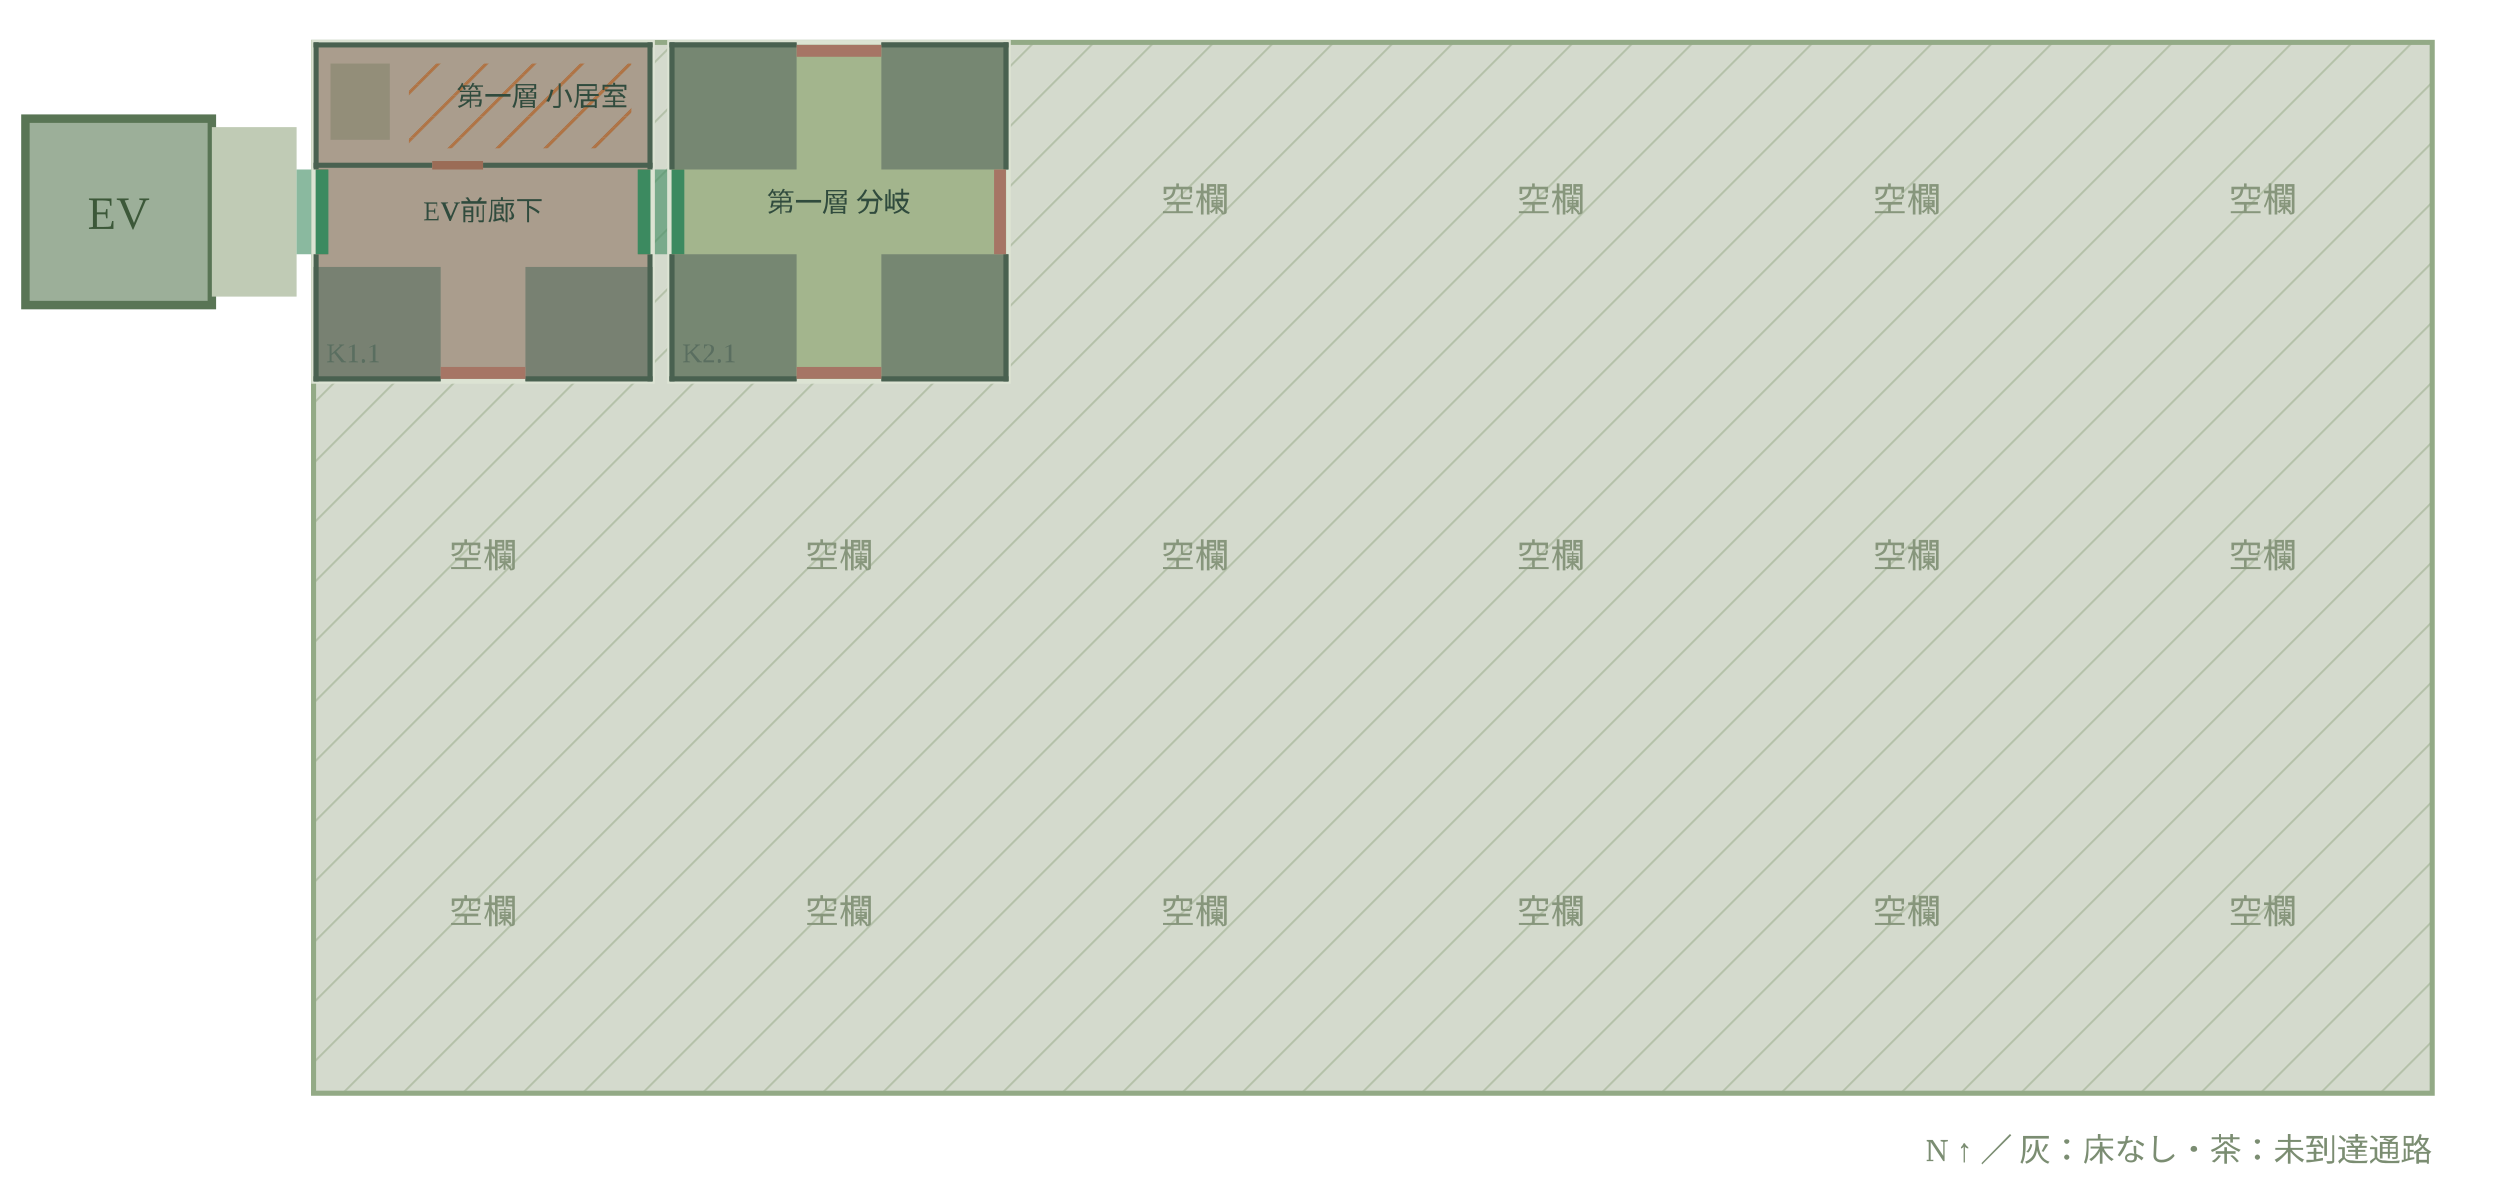
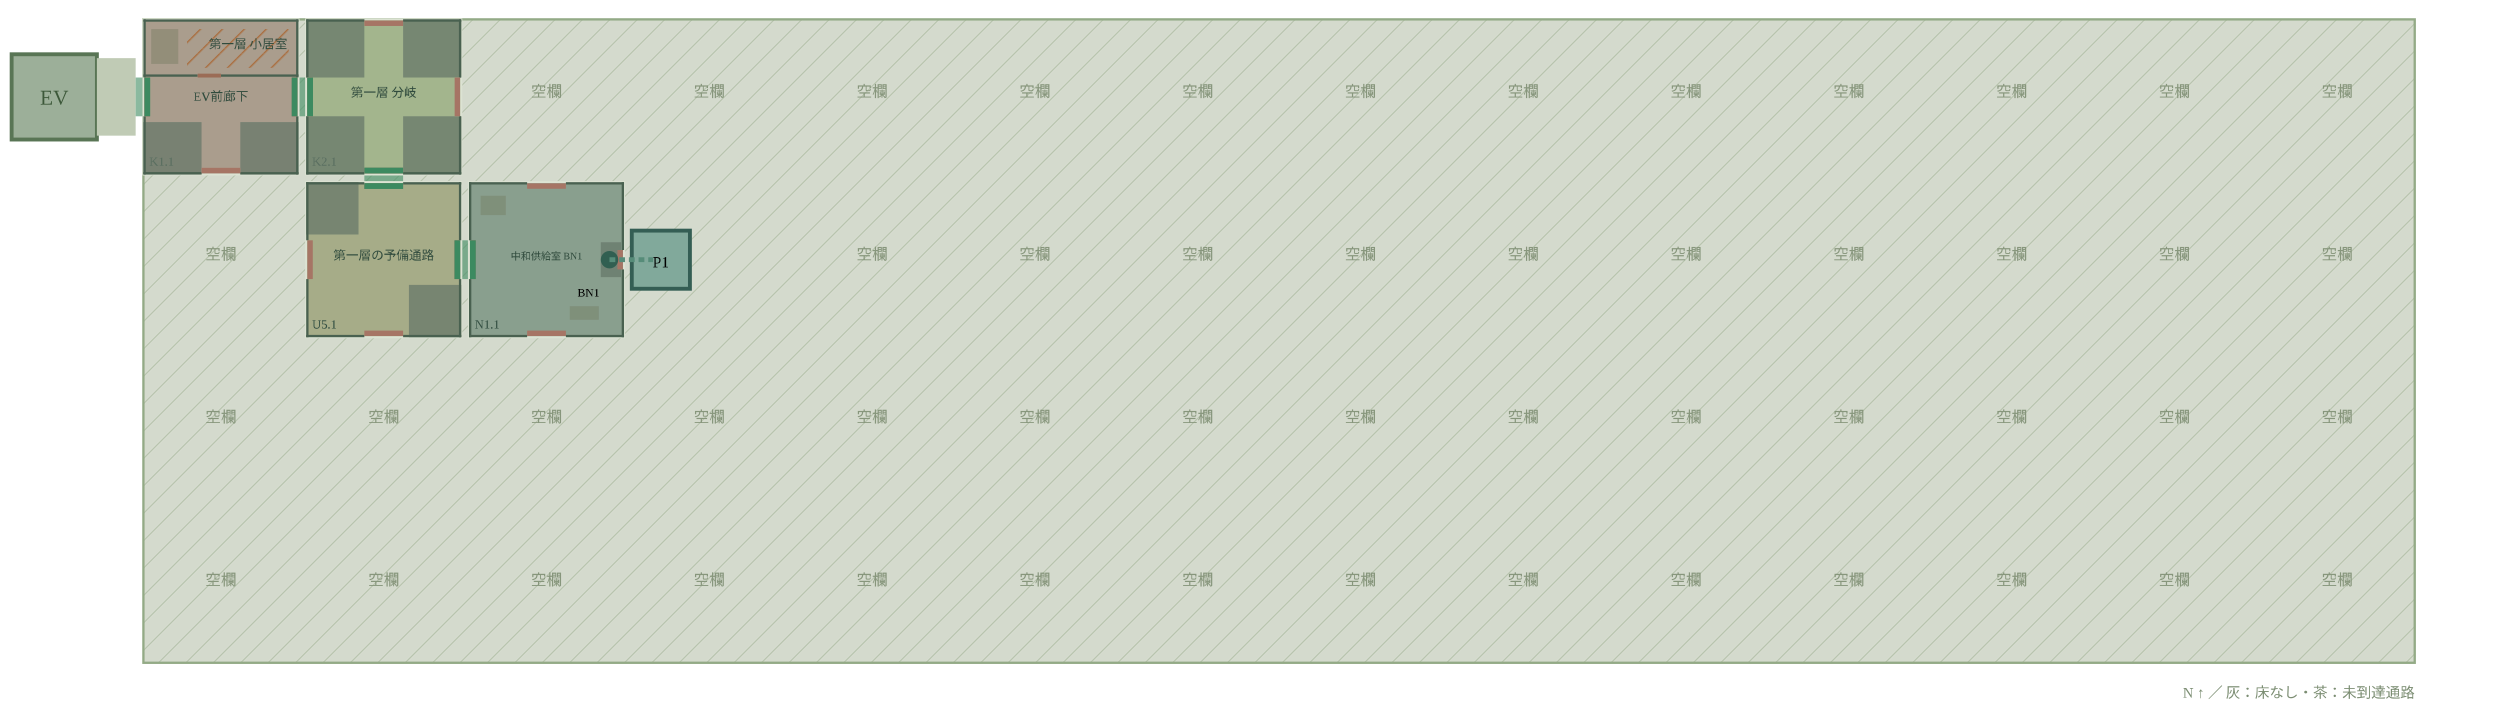
- <svg xmlns="http://www.w3.org/2000/svg" viewBox="-7.4 -1 59 28" role="img" aria-label="第一層 B 4方向・内部通路平面図">
+ <svg xmlns="http://www.w3.org/2000/svg" viewBox="-7.4 -1 129 37" role="img" aria-label="第一層 B 4方向・内部通路平面図">
  <defs>
    <pattern id="well2" width="1" height="1" patternUnits="userSpaceOnUse" patternTransform="rotate(45)">
      <rect width="1" height="1" fill="#d4dacd" />
      <line x1="0" y1="0" x2="0" y2="1" stroke="#b7c3ac" stroke-width=".1" />
    </pattern>
    <pattern id="iso2" width=".8" height=".8" patternUnits="userSpaceOnUse" patternTransform="rotate(45)">
      <line x1="0" y1="0" x2="0" y2=".8" stroke="#aa7043" stroke-width=".15" />
    </pattern>
  </defs>
-   <rect x="0" y="0" width="50" height="24.8" fill="url(#well2)" stroke="#93aa86" stroke-width=".12" />
+   <rect x="0" y="0" width="117.2" height="33.2" fill="url(#well2)" stroke="#93aa86" stroke-width=".12" />
  <rect x="-6.8" y="1.8" width="4.4" height="4.4" fill="#9caf99" stroke="#597555" stroke-width=".2" />
  <text x="-4.6" y="4.4" text-anchor="middle" font-size="1.1" fill="#3c5839">EV</text>
  <rect x="-2.4" y="2" width="2" height="4" fill="#c0cbb5" />
  <rect x="8" y="3" width="0.4" height="2" fill="#3c8a60" fill-opacity=".6" />
+   <rect x="11.4" y="8" width="2" height="0.4" fill="#3c8a60" fill-opacity=".6" />
+   <rect x="16.4" y="11.4" width="0.4" height="2" fill="#3c8a60" fill-opacity=".6" />
  <rect x="-0.4" y="3" width="0.4" height="2" fill="#3c8a60" fill-opacity=".6" />
-   <g data-id="K1" transform="translate(0 0)">
+   <g data-id="K1" transform="translate(0 0) rotate(0 4 4)">
    <rect x="0" y="0" width="8" height="8" fill="#aa9d8d" stroke="#dce3d3" stroke-width="0.11" />
    <text x="0.3" y="7.55" font-size=".65" fill="#334f42">K1.1</text>
    <rect x="0" y="5.3" width="3" height="2.7" fill="#67786a" opacity=".75" />
    <rect x="5" y="5.3" width="3" height="2.7" fill="#67786a" opacity=".75" />
    <rect x="0.4" y="0.5" width="1.4" height="1.8" fill="#6f755a" opacity=".38" />
    <line x1="0" y1="0.06" x2="8" y2="0.06" stroke="#496150" stroke-width="0.12" />
    <line x1="0" y1="7.94" x2="3" y2="7.94" stroke="#496150" stroke-width="0.12" />
    <line x1="5" y1="7.94" x2="8" y2="7.94" stroke="#496150" stroke-width="0.12" />
    <line x1="0.06" y1="0" x2="0.06" y2="3" stroke="#496150" stroke-width="0.12" />
    <line x1="0.06" y1="5" x2="0.06" y2="8" stroke="#496150" stroke-width="0.12" />
    <line x1="7.94" y1="0" x2="7.94" y2="3" stroke="#496150" stroke-width="0.12" />
    <line x1="7.94" y1="5" x2="7.94" y2="8" stroke="#496150" stroke-width="0.12" />
    <line x1="0" y1="2.9" x2="2.8" y2="2.9" stroke="#496150" stroke-width="0.12" />
    <line x1="4" y1="2.9" x2="8" y2="2.9" stroke="#496150" stroke-width="0.12" />
    <line x1="2.8" y1="2.9" x2="4" y2="2.9" stroke="#9b6c56" stroke-width="0.2" />
    <rect x="2.25" y="0.5" width="5.25" height="0.25" fill="url(#iso2)" />
    <rect x="2.25" y="0.75" width="5.25" height="0.25" fill="url(#iso2)" />
    <rect x="2.25" y="1" width="5.25" height="0.25" fill="url(#iso2)" />
    <rect x="2.25" y="1.25" width="5.25" height="0.25" fill="url(#iso2)" />
    <rect x="2.25" y="1.5" width="5.25" height="0.25" fill="url(#iso2)" />
    <rect x="2.25" y="1.75" width="5.25" height="0.25" fill="url(#iso2)" />
    <rect x="2.25" y="2" width="5.25" height="0.25" fill="url(#iso2)" />
    <rect x="2.25" y="2.25" width="5.25" height="0.25" fill="url(#iso2)" />
    <line x1="0.2" y1="3" x2="0.2" y2="5" stroke="#a67565" stroke-width="0.28" />
    <line x1="0.2" y1="3" x2="0.2" y2="5" stroke="#3c8a60" stroke-width="0.3" />
    <line x1="7.8" y1="3" x2="7.8" y2="5" stroke="#a67565" stroke-width="0.28" />
    <line x1="7.8" y1="3" x2="7.8" y2="5" stroke="#3c8a60" stroke-width="0.3" />
    <line x1="3" y1="7.8" x2="5" y2="7.8" stroke="#a67565" stroke-width="0.28" />
    <text x="5.4" y="1.5" text-anchor="middle" font-size="0.65" fill="#304b3d">第一層 小居室</text>
    <text x="4" y="4.2" text-anchor="middle" font-size="0.65" fill="#304b3d">EV前廊下</text>
  </g>
-   <g data-id="K2" transform="translate(8.4 0)">
+   <g data-id="K2" transform="translate(8.4 0) rotate(0 4 4)">
    <rect x="0" y="0" width="8" height="8" fill="#a3b58d" stroke="#dce3d3" stroke-width="0.11" />
    <text x="0.3" y="7.55" font-size=".65" fill="#334f42">K2.1</text>
    <rect x="0" y="0" width="3" height="3" fill="#67786a" opacity=".75" />
    <rect x="5" y="0" width="3" height="3" fill="#67786a" opacity=".75" />
    <rect x="0" y="5" width="3" height="3" fill="#67786a" opacity=".75" />
    <rect x="5" y="5" width="3" height="3" fill="#67786a" opacity=".75" />
    <line x1="0" y1="0.06" x2="3" y2="0.06" stroke="#496150" stroke-width="0.12" />
    <line x1="5" y1="0.06" x2="8" y2="0.06" stroke="#496150" stroke-width="0.12" />
    <line x1="0" y1="7.94" x2="3" y2="7.94" stroke="#496150" stroke-width="0.12" />
    <line x1="5" y1="7.94" x2="8" y2="7.94" stroke="#496150" stroke-width="0.12" />
    <line x1="0.06" y1="0" x2="0.06" y2="3" stroke="#496150" stroke-width="0.12" />
    <line x1="0.06" y1="5" x2="0.06" y2="8" stroke="#496150" stroke-width="0.12" />
    <line x1="7.94" y1="0" x2="7.94" y2="3" stroke="#496150" stroke-width="0.12" />
    <line x1="7.94" y1="5" x2="7.94" y2="8" stroke="#496150" stroke-width="0.12" />
    <line x1="3" y1="0.2" x2="5" y2="0.2" stroke="#a67565" stroke-width="0.28" />
    <line x1="3" y1="7.8" x2="5" y2="7.8" stroke="#a67565" stroke-width="0.28" />
+     <line x1="3" y1="7.8" x2="5" y2="7.8" stroke="#3c8a60" stroke-width="0.3" />
    <line x1="0.2" y1="3" x2="0.2" y2="5" stroke="#a67565" stroke-width="0.28" />
    <line x1="0.2" y1="3" x2="0.2" y2="5" stroke="#3c8a60" stroke-width="0.3" />
    <line x1="7.8" y1="3" x2="7.8" y2="5" stroke="#a67565" stroke-width="0.28" />
    <text x="4" y="4" text-anchor="middle" font-size="0.65" fill="#304b3d">第一層 分岐</text>
  </g>
+   <g data-id="U5" transform="translate(8.4 8.4) rotate(0 4 4)">
+     <rect x="0" y="0" width="8" height="8" fill="#a6ac88" stroke="#dce3d3" stroke-width="0.11" />
+     <text x="0.3" y="7.55" font-size=".65" fill="#334f42">U5.1</text>
+     <rect x="0" y="0" width="2.7" height="2.7" fill="#67786a" opacity=".75" />
+     <rect x="5.3" y="5.3" width="2.7" height="2.7" fill="#67786a" opacity=".75" />
+     <line x1="0" y1="0.06" x2="3" y2="0.06" stroke="#496150" stroke-width="0.12" />
+     <line x1="5" y1="0.06" x2="8" y2="0.06" stroke="#496150" stroke-width="0.12" />
+     <line x1="0" y1="7.94" x2="3" y2="7.94" stroke="#496150" stroke-width="0.12" />
+     <line x1="5" y1="7.94" x2="8" y2="7.94" stroke="#496150" stroke-width="0.12" />
+     <line x1="0.06" y1="0" x2="0.06" y2="3" stroke="#496150" stroke-width="0.12" />
+     <line x1="0.06" y1="5" x2="0.06" y2="8" stroke="#496150" stroke-width="0.12" />
+     <line x1="7.94" y1="0" x2="7.94" y2="3" stroke="#496150" stroke-width="0.12" />
+     <line x1="7.94" y1="5" x2="7.94" y2="8" stroke="#496150" stroke-width="0.12" />
+     <line x1="3" y1="0.2" x2="5" y2="0.2" stroke="#a67565" stroke-width="0.28" />
+     <line x1="3" y1="0.2" x2="5" y2="0.2" stroke="#3c8a60" stroke-width="0.3" />
+     <line x1="7.8" y1="3" x2="7.8" y2="5" stroke="#a67565" stroke-width="0.28" />
+     <line x1="7.8" y1="3" x2="7.8" y2="5" stroke="#3c8a60" stroke-width="0.3" />
+     <line x1="3" y1="7.8" x2="5" y2="7.8" stroke="#a67565" stroke-width="0.28" />
+     <line x1="0.2" y1="3" x2="0.2" y2="5" stroke="#a67565" stroke-width="0.28" />
+     <text x="4" y="4" text-anchor="middle" font-size="0.65" fill="#304b3d">第一層の予備通路</text>
+   </g>
+   <g data-id="N1" transform="translate(16.8 8.4) rotate(0 4 4)">
+     <rect x="0" y="0" width="8" height="8" fill="#899f8e" stroke="#dce3d3" stroke-width="0.11" />
+     <text x="0.3" y="7.55" font-size=".65" fill="#334f42">N1.1</text>
+     <rect x="6.8" y="3.1" width="1.05" height="1.8" fill="#67786a" opacity=".75" />
+     <rect x="0.6" y="0.7" width="1.3" height="1" fill="#6f755a" opacity=".38" />
+     <rect x="5.2" y="6.4" width="1.5" height="0.7" fill="#6f755a" opacity=".38" />
+     <line x1="0" y1="0.06" x2="3" y2="0.06" stroke="#496150" stroke-width="0.12" />
+     <line x1="5" y1="0.06" x2="8" y2="0.06" stroke="#496150" stroke-width="0.12" />
+     <line x1="0" y1="7.94" x2="3" y2="7.94" stroke="#496150" stroke-width="0.12" />
+     <line x1="5" y1="7.94" x2="8" y2="7.94" stroke="#496150" stroke-width="0.12" />
+     <line x1="0.06" y1="0" x2="0.06" y2="3" stroke="#496150" stroke-width="0.12" />
+     <line x1="0.06" y1="5" x2="0.06" y2="8" stroke="#496150" stroke-width="0.12" />
+     <line x1="7.94" y1="0" x2="7.94" y2="3.5" stroke="#496150" stroke-width="0.12" />
+     <line x1="7.94" y1="4.5" x2="7.94" y2="8" stroke="#496150" stroke-width="0.12" />
+     <line x1="3" y1="0.2" x2="5" y2="0.2" stroke="#a67565" stroke-width="0.28" />
+     <line x1="3" y1="7.8" x2="5" y2="7.8" stroke="#a67565" stroke-width="0.28" />
+     <line x1="0.2" y1="3" x2="0.2" y2="5" stroke="#a67565" stroke-width="0.28" />
+     <line x1="0.2" y1="3" x2="0.2" y2="5" stroke="#3c8a60" stroke-width="0.3" />
+     <line x1="7.8" y1="3.5" x2="7.8" y2="4.5" stroke="#a67565" stroke-width="0.28" />
+     <circle cx="7.25" cy="4" r=".45" fill="#315f51" />
+     <text x="5.6" y="5.9" font-size=".6">BN1</text>
+     <text x="4" y="4" text-anchor="middle" font-size="0.52" fill="#304b3d">中和供給室 BN1</text>
+   </g>
+   <rect x="25.2" y="10.9" width="3" height="3" fill="#81a99b" stroke="#345e54" stroke-width=".2" />
+   <text x="26.7" y="12.8" font-size=".8" text-anchor="middle">P1</text>
+   <line x1="24.05" y1="12.4" x2="26.3" y2="12.4" stroke="#568c79" stroke-width="0.25" stroke-dasharray=".3 .2" />
  <text x="20.8" y="4" text-anchor="middle" font-size=".8" fill="#87967c">空欄</text>
  <text x="29.2" y="4" text-anchor="middle" font-size=".8" fill="#87967c">空欄</text>
  <text x="37.6" y="4" text-anchor="middle" font-size=".8" fill="#87967c">空欄</text>
  <text x="46" y="4" text-anchor="middle" font-size=".8" fill="#87967c">空欄</text>
+   <text x="54.4" y="4" text-anchor="middle" font-size=".8" fill="#87967c">空欄</text>
+   <text x="62.8" y="4" text-anchor="middle" font-size=".8" fill="#87967c">空欄</text>
+   <text x="71.2" y="4" text-anchor="middle" font-size=".8" fill="#87967c">空欄</text>
+   <text x="79.6" y="4" text-anchor="middle" font-size=".8" fill="#87967c">空欄</text>
+   <text x="88" y="4" text-anchor="middle" font-size=".8" fill="#87967c">空欄</text>
+   <text x="96.4" y="4" text-anchor="middle" font-size=".8" fill="#87967c">空欄</text>
+   <text x="104.8" y="4" text-anchor="middle" font-size=".8" fill="#87967c">空欄</text>
+   <text x="113.2" y="4" text-anchor="middle" font-size=".8" fill="#87967c">空欄</text>
  <text x="4" y="12.4" text-anchor="middle" font-size=".8" fill="#87967c">空欄</text>
-   <text x="12.4" y="12.4" text-anchor="middle" font-size=".8" fill="#87967c">空欄</text>
-   <text x="20.8" y="12.4" text-anchor="middle" font-size=".8" fill="#87967c">空欄</text>
-   <text x="29.2" y="12.4" text-anchor="middle" font-size=".8" fill="#87967c">空欄</text>
  <text x="37.6" y="12.4" text-anchor="middle" font-size=".8" fill="#87967c">空欄</text>
  <text x="46" y="12.4" text-anchor="middle" font-size=".8" fill="#87967c">空欄</text>
+   <text x="54.4" y="12.4" text-anchor="middle" font-size=".8" fill="#87967c">空欄</text>
+   <text x="62.8" y="12.4" text-anchor="middle" font-size=".8" fill="#87967c">空欄</text>
+   <text x="71.2" y="12.4" text-anchor="middle" font-size=".8" fill="#87967c">空欄</text>
+   <text x="79.6" y="12.4" text-anchor="middle" font-size=".8" fill="#87967c">空欄</text>
+   <text x="88" y="12.4" text-anchor="middle" font-size=".8" fill="#87967c">空欄</text>
+   <text x="96.4" y="12.4" text-anchor="middle" font-size=".8" fill="#87967c">空欄</text>
+   <text x="104.8" y="12.4" text-anchor="middle" font-size=".8" fill="#87967c">空欄</text>
+   <text x="113.2" y="12.4" text-anchor="middle" font-size=".8" fill="#87967c">空欄</text>
  <text x="4" y="20.8" text-anchor="middle" font-size=".8" fill="#87967c">空欄</text>
  <text x="12.4" y="20.8" text-anchor="middle" font-size=".8" fill="#87967c">空欄</text>
  <text x="20.8" y="20.8" text-anchor="middle" font-size=".8" fill="#87967c">空欄</text>
  <text x="29.2" y="20.8" text-anchor="middle" font-size=".8" fill="#87967c">空欄</text>
  <text x="37.6" y="20.8" text-anchor="middle" font-size=".8" fill="#87967c">空欄</text>
  <text x="46" y="20.8" text-anchor="middle" font-size=".8" fill="#87967c">空欄</text>
-   <text x="50" y="26.4" text-anchor="end" font-size=".75" fill="#7b8d72">N ↑ ／ 灰：床なし・茶：未到達通路</text>
+   <text x="54.4" y="20.8" text-anchor="middle" font-size=".8" fill="#87967c">空欄</text>
+   <text x="62.8" y="20.8" text-anchor="middle" font-size=".8" fill="#87967c">空欄</text>
+   <text x="71.2" y="20.8" text-anchor="middle" font-size=".8" fill="#87967c">空欄</text>
+   <text x="79.6" y="20.8" text-anchor="middle" font-size=".8" fill="#87967c">空欄</text>
+   <text x="88" y="20.8" text-anchor="middle" font-size=".8" fill="#87967c">空欄</text>
+   <text x="96.4" y="20.8" text-anchor="middle" font-size=".8" fill="#87967c">空欄</text>
+   <text x="104.8" y="20.8" text-anchor="middle" font-size=".8" fill="#87967c">空欄</text>
+   <text x="113.2" y="20.8" text-anchor="middle" font-size=".8" fill="#87967c">空欄</text>
+   <text x="4" y="29.2" text-anchor="middle" font-size=".8" fill="#87967c">空欄</text>
+   <text x="12.4" y="29.2" text-anchor="middle" font-size=".8" fill="#87967c">空欄</text>
+   <text x="20.8" y="29.2" text-anchor="middle" font-size=".8" fill="#87967c">空欄</text>
+   <text x="29.2" y="29.2" text-anchor="middle" font-size=".8" fill="#87967c">空欄</text>
+   <text x="37.6" y="29.2" text-anchor="middle" font-size=".8" fill="#87967c">空欄</text>
+   <text x="46" y="29.2" text-anchor="middle" font-size=".8" fill="#87967c">空欄</text>
+   <text x="54.4" y="29.2" text-anchor="middle" font-size=".8" fill="#87967c">空欄</text>
+   <text x="62.8" y="29.2" text-anchor="middle" font-size=".8" fill="#87967c">空欄</text>
+   <text x="71.2" y="29.2" text-anchor="middle" font-size=".8" fill="#87967c">空欄</text>
+   <text x="79.6" y="29.2" text-anchor="middle" font-size=".8" fill="#87967c">空欄</text>
+   <text x="88" y="29.2" text-anchor="middle" font-size=".8" fill="#87967c">空欄</text>
+   <text x="96.4" y="29.2" text-anchor="middle" font-size=".8" fill="#87967c">空欄</text>
+   <text x="104.8" y="29.2" text-anchor="middle" font-size=".8" fill="#87967c">空欄</text>
+   <text x="113.2" y="29.2" text-anchor="middle" font-size=".8" fill="#87967c">空欄</text>
+   <text x="117.2" y="35" text-anchor="end" font-size=".75" fill="#7b8d72">N ↑ ／ 灰：床なし・茶：未到達通路</text>
</svg>
